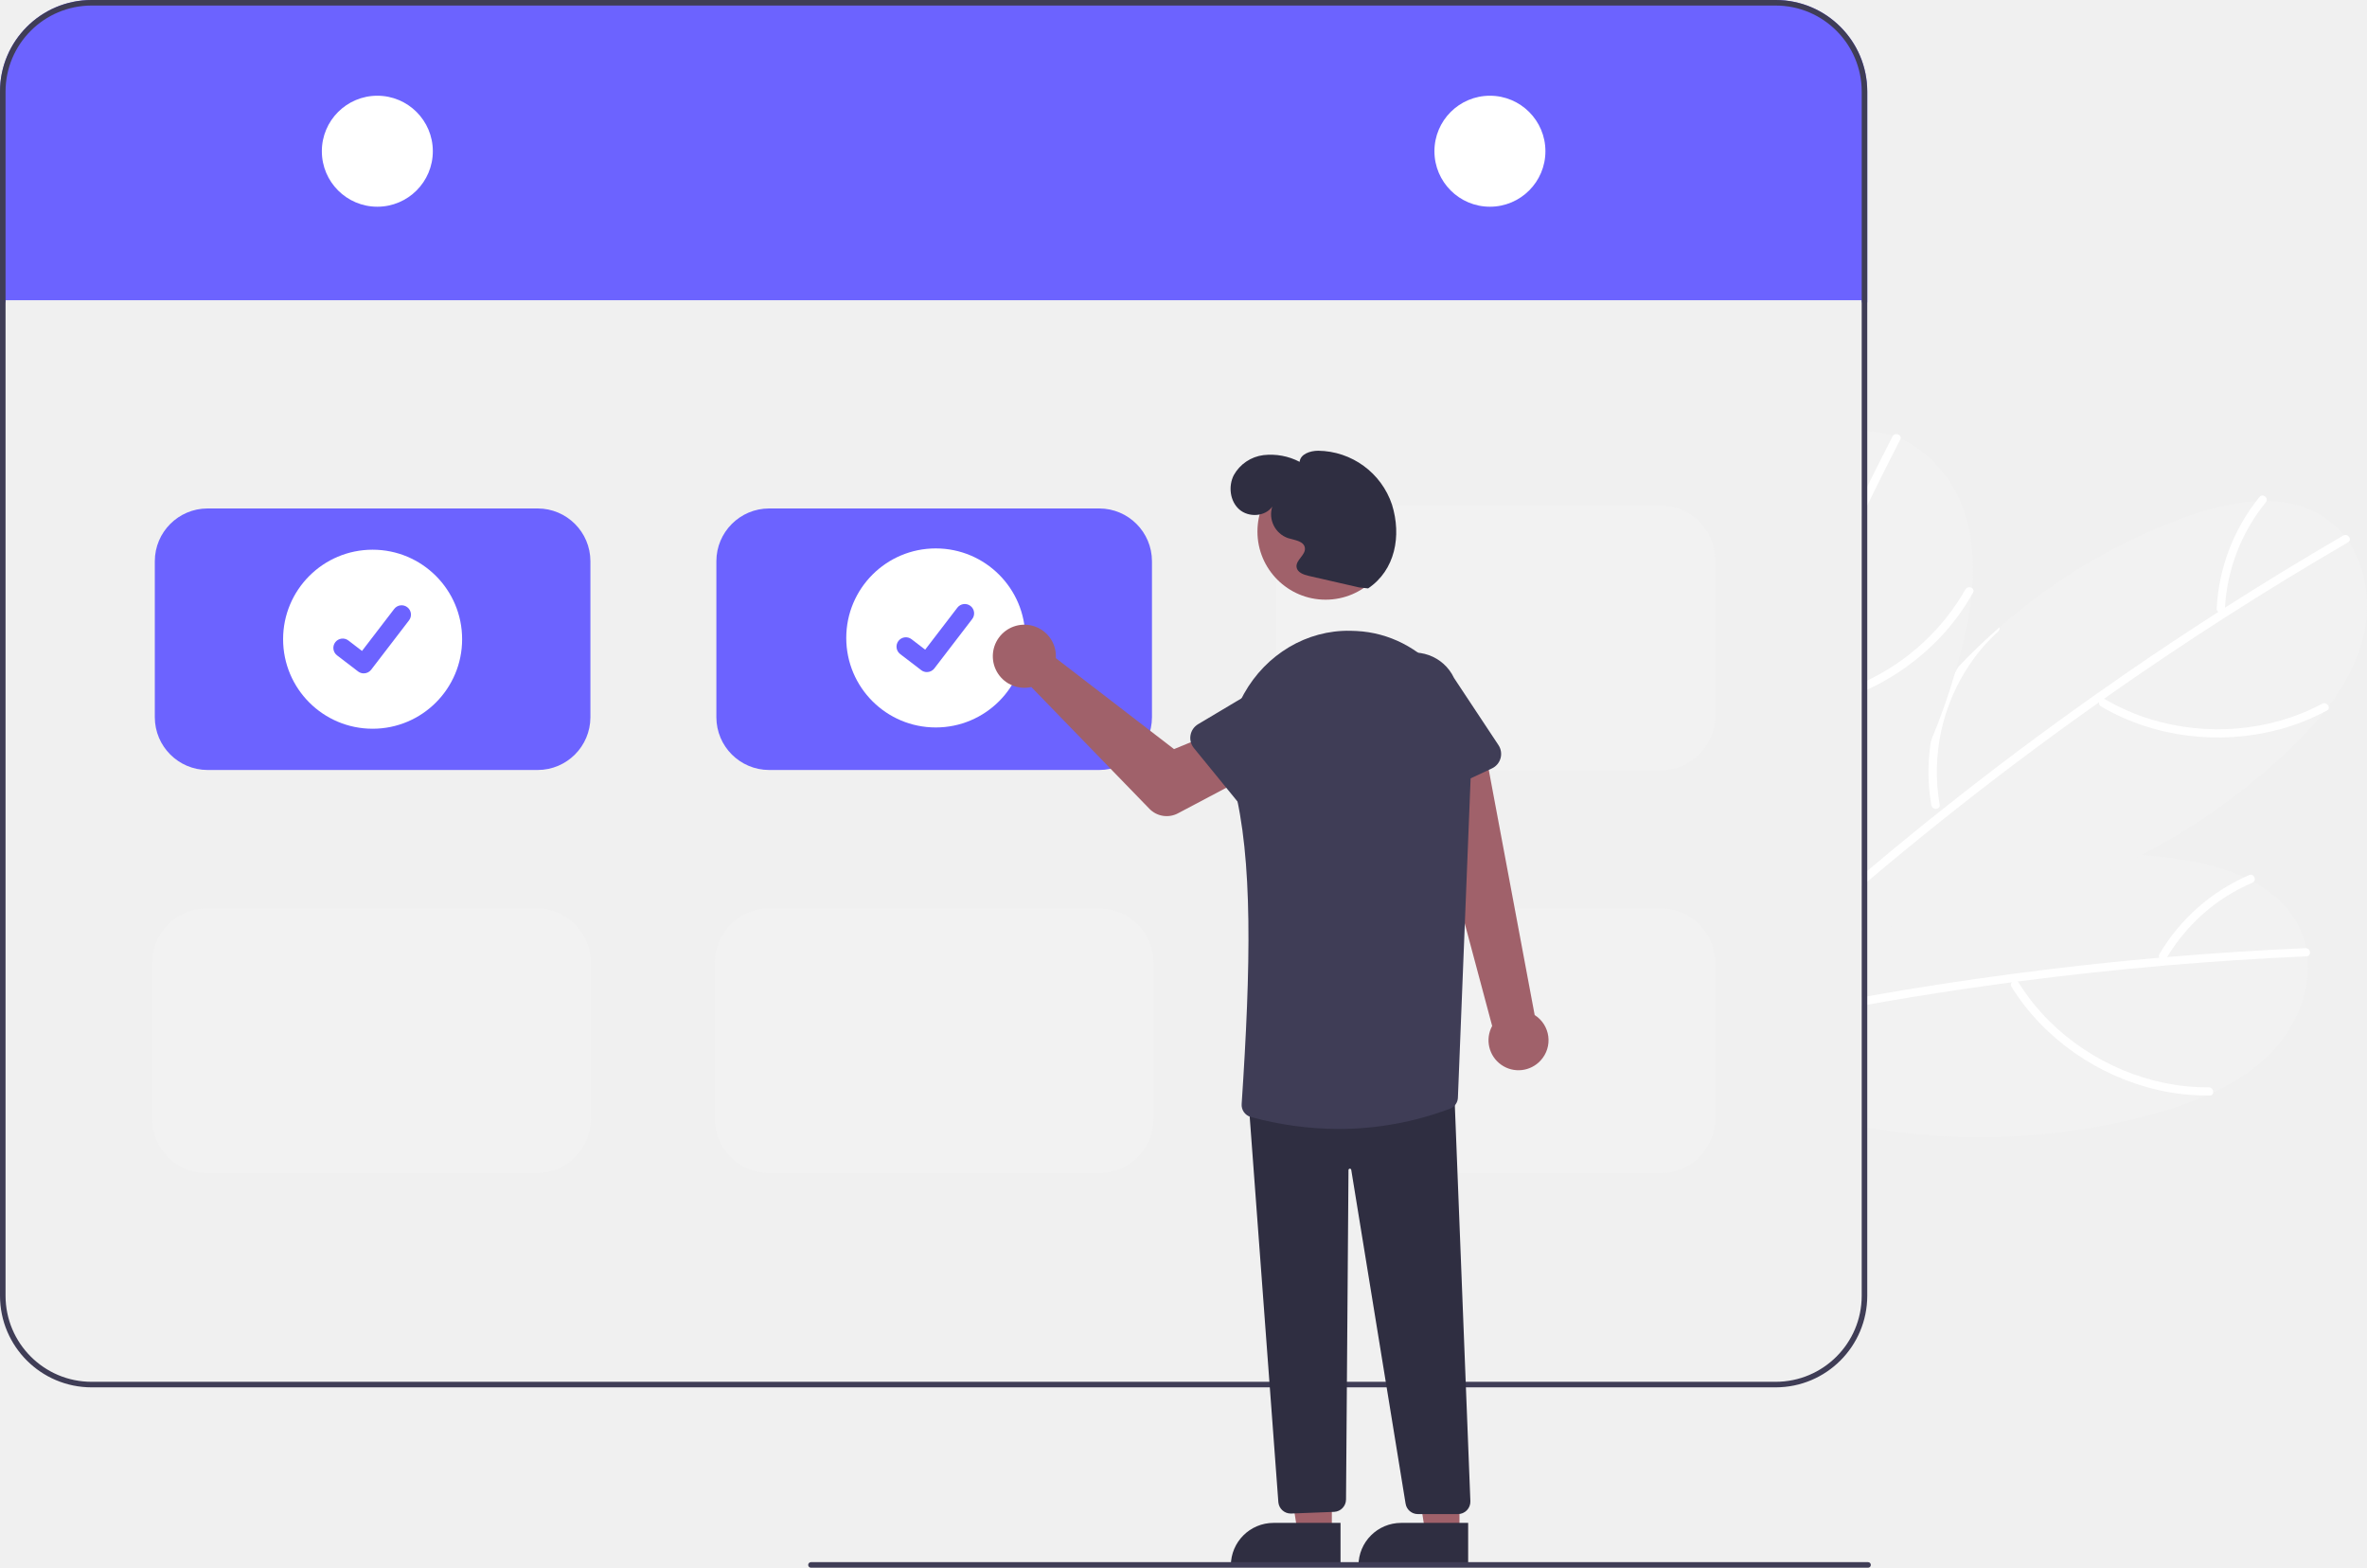
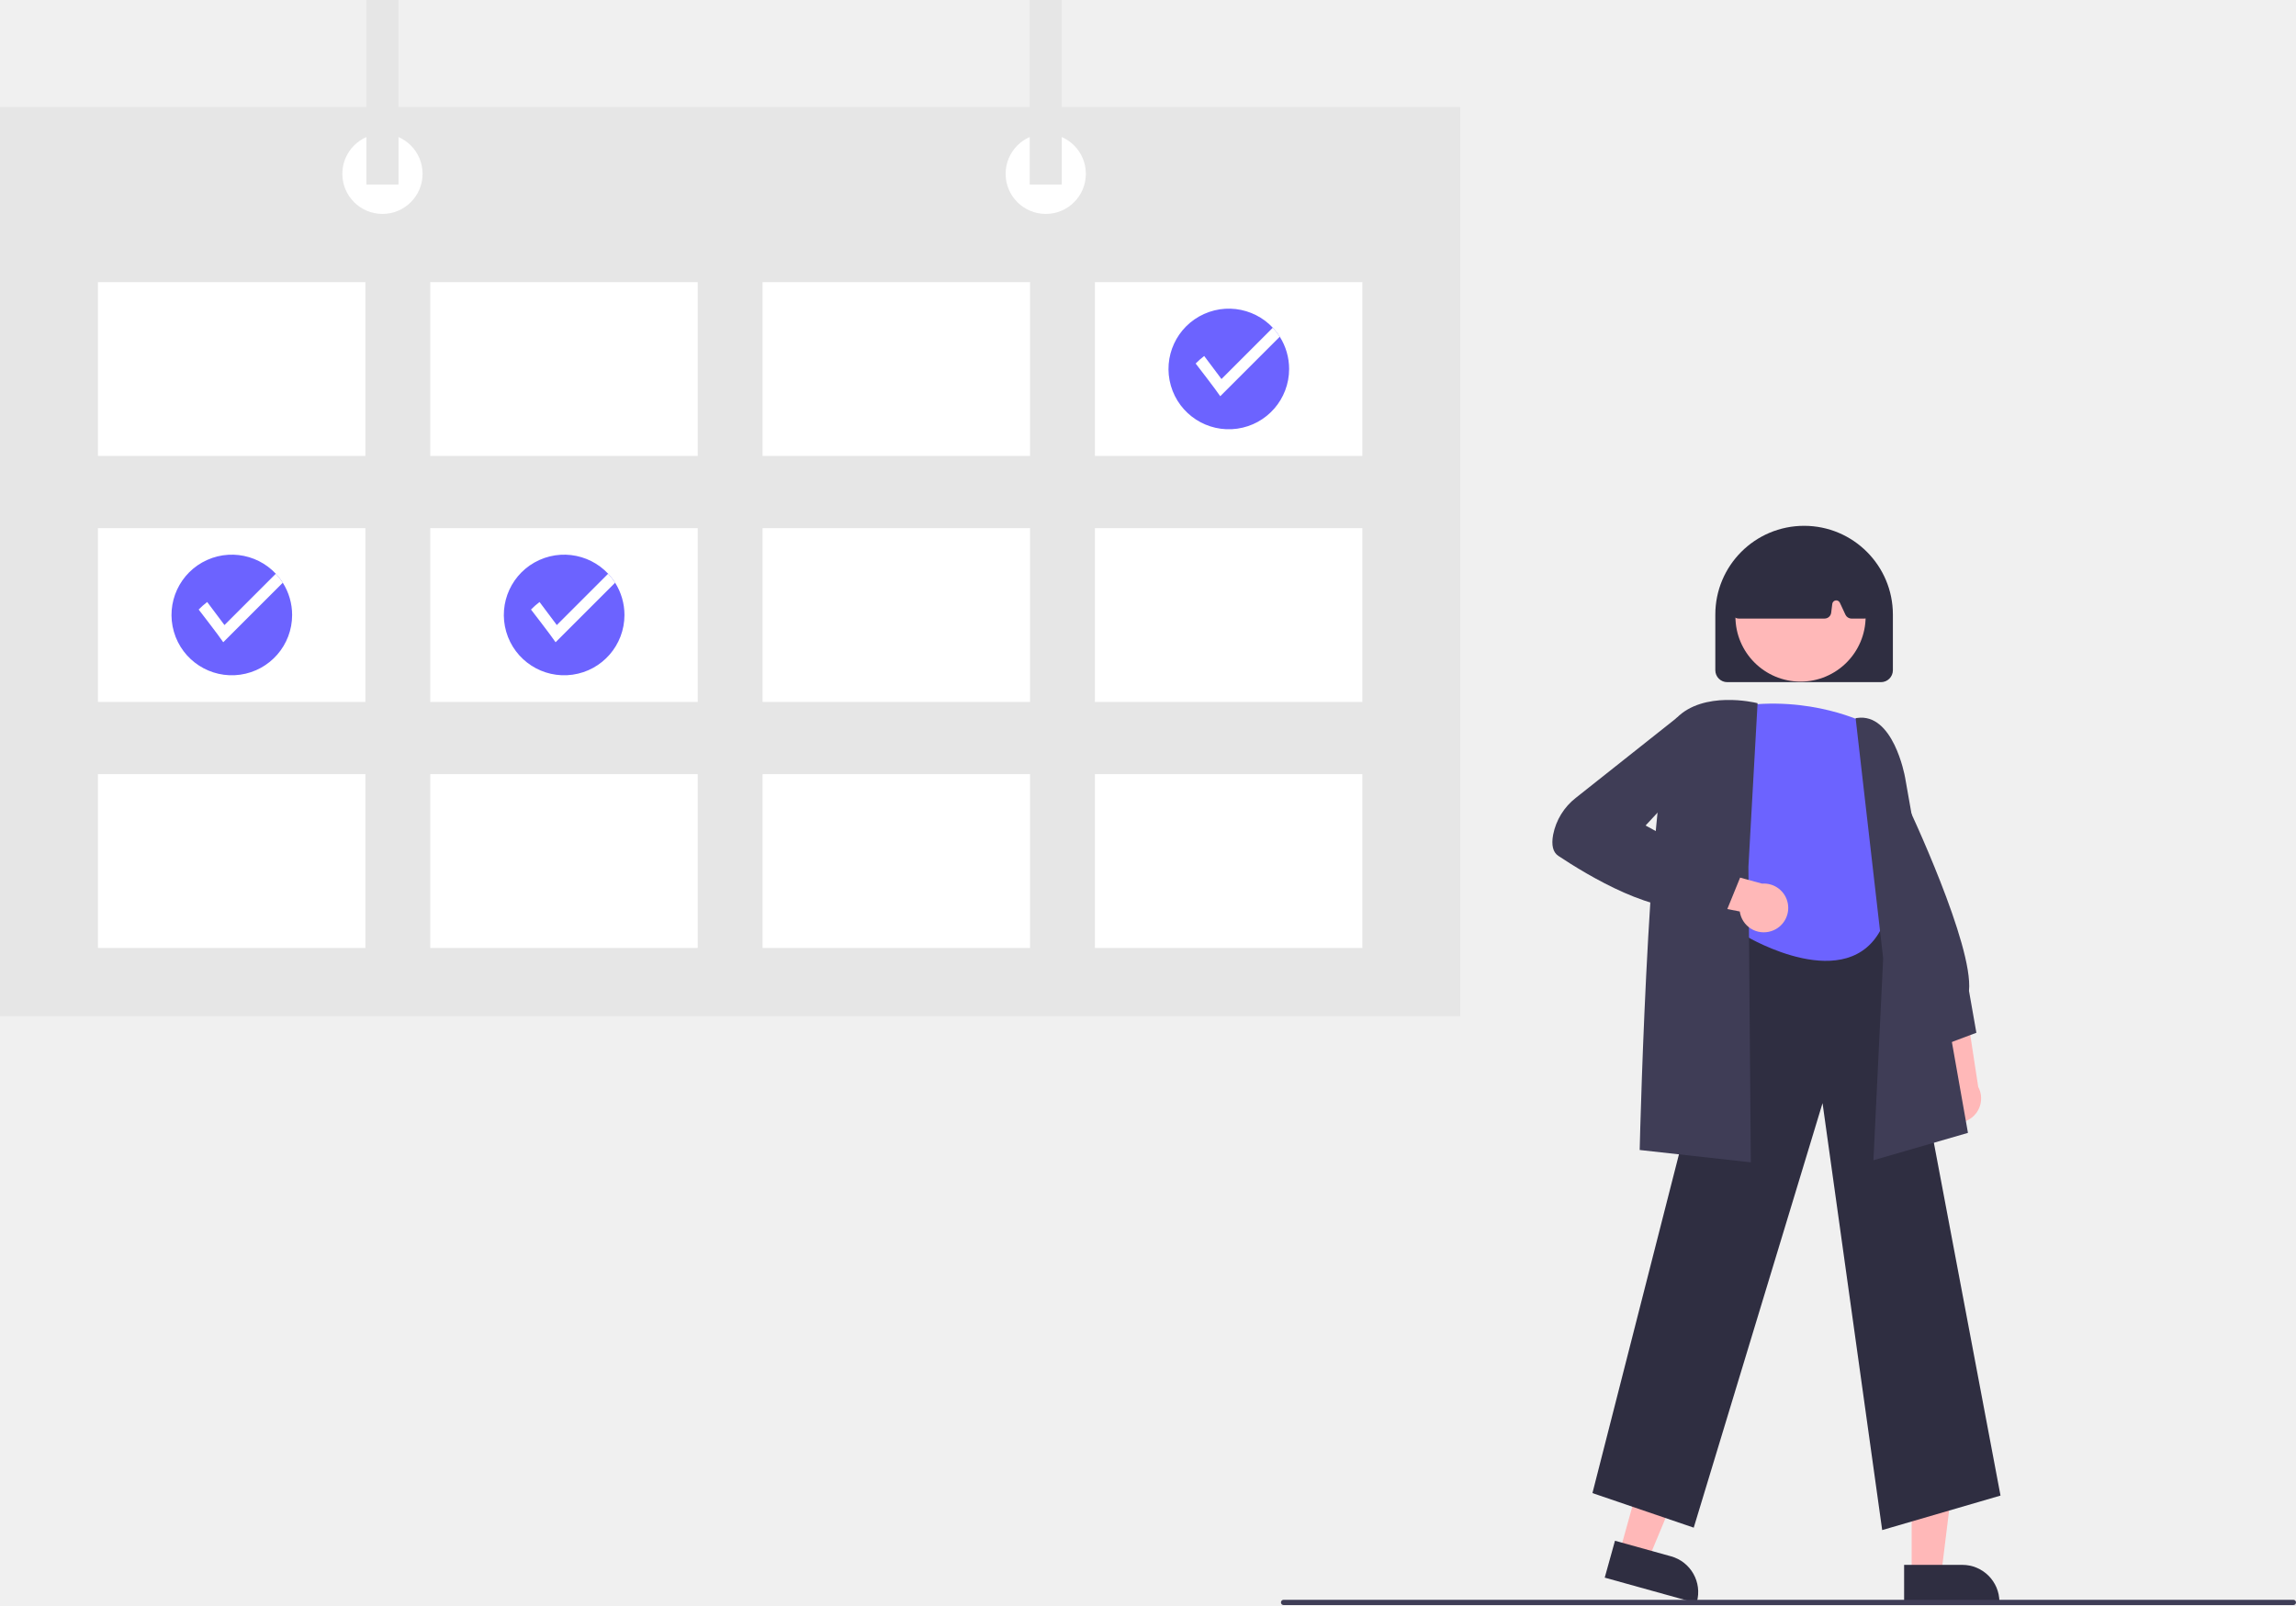
- <svg xmlns="http://www.w3.org/2000/svg" data-name="Layer 1" width="853.117" height="565" viewBox="0 0 853.117 565">
-   <path d="M993.211,545.61c-6.16,6.73-13.8,11.74-22.09,15.63h-.01c-.78.37-1.56.73-2.35,1.07h-.01l-.01.01-.01-.01h-.01a.01.01,0,0,1-.01.01H968.701l-.01-.01c-.01.01-.01.01-.02,0l-.01.01-.01-.01h-.01c-.01.01-.01.01-.02,0h-.01a139.774,139.774,0,0,1-17.06,6.1,236.651,236.651,0,0,1-105.11,5.49c-.67-.12-1.33-.24-2-.36V492.43c.66-.28,1.33-.56,2-.83q6.555-2.715,13.27-4.99,9.66-3.3,19.59-5.66a212.167,212.167,0,0,1,66.04-5.34q6.045.45,12.06,1.3c8.39,1.17,17.19,3.21,24.93,6.75h.01c1.13.53,2.24,1.08,3.34,1.67,6.88,3.73,12.68,8.86,16.22,15.89a30.573,30.573,0,0,1,2.72,7.99v.02c.2.96.34,1.93.45,2.89C1006.331,523.96,1001.421,536.63,993.211,545.61Z" transform="translate(-173.4413 -167.5)" fill="#f2f2f2" />
-   <path d="M1005.071,512.12a1.358,1.358,0,0,1-.3.04q-25.695,1.125-51.32,3.34h-.03c-.07.01-.13.01-.2.02Q926.911,517.8,900.711,521.23c-.74.1-1.47.2-2.2.29q-18.119,2.415-36.17,5.36-7.965,1.305-15.9,2.72c-.67.12-1.33.23-2,.36v-3.03c.67-.13,1.34-.24,2-.36q26.43-4.68,53.04-8.17,6.69-.9,13.4-1.7,19.38-2.34,38.82-4.04c.95-.08,1.89-.16,2.84-.24q24.885-2.115,49.84-3.21a.939.939,0,0,1,.24.02C1006.222,509.37,1006.561,511.77,1005.071,512.12Z" transform="translate(-173.4413 -167.5)" fill="#fff" />
-   <path d="M969.497,559.363c-21.34.157-42.364-8.892-57.458-23.869a77.826,77.826,0,0,1-11.184-14.07c-1.017-1.632-3.398.168-2.389,1.785,11.723,18.8,31.25,32.193,52.778,37.117a80.811,80.811,0,0,0,18.636,1.994c1.914-.014,1.517-2.972-.384-2.958Z" transform="translate(-173.4413 -167.5)" fill="#fff" />
-   <path d="M879.301,480.95a1.692,1.692,0,0,1-1.25,1.13,65.22,65.22,0,0,0-14.08,5.5,68.406,68.406,0,0,0-17.53,13.25c-.27.27-.53.54-.78.82-.42.44-.82.89-1.22,1.35v-4.36c.64-.68,1.31-1.35,2-1.99a71.912,71.912,0,0,1,13.27-10.04Q869.371,483.31,879.301,480.95Z" transform="translate(-173.4413 -167.5)" fill="#fff" />
-   <path d="M984.1,482.872a69.402,69.402,0,0,0-32.422,28.586,1.5,1.5,0,0,0,.793,1.954,1.528,1.528,0,0,0,1.954-.793A66.049,66.049,0,0,1,985.221,485.635c1.765-.754.648-3.519-1.121-2.763Z" transform="translate(-173.4413 -167.5)" fill="#fff" />
-   <path d="M1025.021,397.94c-2.32,8.82-6.77,16.81-12.3,24.1l-.01.01c-.51.68-1.04,1.37-1.59,2.03v.01a139.271,139.271,0,0,1-12.41,13.39,233.429,233.429,0,0,1-53.37,38.13c-30.67,16.02-64.95,25.49-98.9,26.03-.26.01-.52.01-.78.01-.41.01-.82.01-1.22.01V456.21c.65-1.24,1.32-2.48,2-3.71a219.524,219.524,0,0,1,32.03-43.82c.3-.33.61-.66.92-.98q7.02-7.41,14.72-14.11a210.819,210.819,0,0,1,67.29-39.85c7.97-2.86,16.71-5.15,25.21-5.6,1.25-.07,2.49-.1,3.74-.09,7.83.11,15.34,1.96,21.75,6.54a30.999,30.999,0,0,1,6.12,5.81c.62.77,1.19,1.56,1.74,2.37v.01C1026.581,372.68,1028.121,386.17,1025.021,397.94Z" transform="translate(-173.4413 -167.5)" fill="#f2f2f2" />
-   <path d="M1019.961,362.77v.01a1.461,1.461,0,0,1-.24.17q-22.2,12.915-43.84,26.77c-.02.01-.03.02-.05.03a1.739,1.739,0,0,1-.18.11q-22.245,14.25-43.86,29.46c-.6.42-1.21.85-1.82,1.28q-14.925,10.545-29.54,21.54-27.601,20.79-53.99,43.12c-.67.56-1.33,1.13-2,1.7v-3.89c.66-.57,1.33-1.14,2-1.7q10.11-8.535,20.4-16.83c2.05-1.65,4.11-3.3,6.17-4.93q27.45-21.855,56.13-42.08h.01q5.64-3.975,11.3-7.88,16.08-11.07,32.521-21.61c.79-.51,1.59-1.02,2.39-1.53q21.045-13.44,42.64-26a1.489,1.489,0,0,1,.22-.11C1019.722,359.8,1021.131,361.78,1019.961,362.77Z" transform="translate(-173.4413 -167.5)" fill="#fff" />
-   <path d="M1010.409,421.133c-18.825,10.052-41.646,11.805-61.97,5.553a77.827,77.827,0,0,1-16.44-7.265c-1.659-.972-2.931,1.727-1.286,2.691,19.114,11.203,42.628,13.993,63.98,8.353a80.812,80.812,0,0,0,17.43-6.891c1.688-.901-.037-3.336-1.713-2.441Z" transform="translate(-173.4413 -167.5)" fill="#fff" />
-   <path d="M869.562,457.722a68.553,68.553,0,0,1-.952-15.869,72.319,72.319,0,0,1,10.781-34.151q7.028-7.407,14.723-14.112a1.705,1.705,0,0,1-.586,1.585,65.451,65.451,0,0,0-9.912,11.408,69.122,69.122,0,0,0-11.082,50.892,1.212,1.212,0,0,1-.314,1.143A1.625,1.625,0,0,1,869.562,457.722Z" transform="translate(-173.4413 -167.5)" fill="#fff" />
-   <path d="M987.809,346.612a69.402,69.402,0,0,0-15.433,40.375,1.5,1.5,0,0,0,1.61,1.362,1.528,1.528,0,0,0,1.362-1.61,66.048,66.048,0,0,1,14.737-38.201c1.213-1.488-1.061-3.417-2.276-1.926Z" transform="translate(-173.4413 -167.5)" fill="#fff" />
-   <path d="M884.251,379.47v.01c-.07.86-.15,1.71-.24,2.56v.02a141.299,141.299,0,0,1-3.25,17.96c-.7,2.9-1.46,5.78-2.29,8.66-.1.37-.21.74-.32,1.1v.01a229.523,229.523,0,0,1-8.74,24.65,238.918,238.918,0,0,1-22.97,42.22c-.65.97-1.32,1.94-2,2.9V322.96c.67-.04,1.33-.04,2-.02q.48,0,.96.03a30.322,30.322,0,0,1,8.28,1.61c.94.31,1.85.66,2.75,1.05,10.91,4.78,19.48,15.32,23.2,26.91C884.421,361.22,884.981,370.35,884.251,379.47Z" transform="translate(-173.4413 -167.5)" fill="#f2f2f2" />
-   <path d="M858.432,325.63a1.076,1.076,0,0,1-.11.28q-6.075,11.805-11.88,23.73c-.67,1.37-1.34,2.75-2,4.12v-6.8q.99-2.04,2-4.08,4.485-9.09,9.12-18.1a1.304,1.304,0,0,1,.12-.2C856.601,323.26,858.881,324.16,858.432,325.63Z" transform="translate(-173.4413 -167.5)" fill="#fff" />
-   <path d="M884.571,381.08c-.18.32-.36.64-.56.96a79.816,79.816,0,0,1-10.42,14.24,85.916,85.916,0,0,1-27.15,19.77c-.66.32-1.33.62-2,.9V413.7c.67-.3,1.34-.61,2-.93a80.866,80.866,0,0,0,35.37-32.82,1.645,1.645,0,0,1,2.44-.47A1.153,1.153,0,0,1,884.571,381.08Z" transform="translate(-173.4413 -167.5)" fill="#fff" />
-   <path d="M846.441,200.5v76h-2v-.81h-669v.81h-2v-76a33.032,33.032,0,0,1,33-33h607A33.032,33.032,0,0,1,846.441,200.5Z" transform="translate(-173.4413 -167.5)" fill="#6c63ff" />
-   <path d="M813.441,167.5h-607a33.032,33.032,0,0,0-33,33v434a33.032,33.032,0,0,0,33,33h607a33.032,33.032,0,0,0,33-33v-434A33.032,33.032,0,0,0,813.441,167.5Zm31,467a31.04,31.04,0,0,1-31,31h-607a31.04,31.04,0,0,1-31-31v-434a31.04,31.04,0,0,1,31-31h607a31.04,31.04,0,0,1,31,31Z" transform="translate(-173.4413 -167.5)" fill="#3f3d56" />
-   <circle cx="136" cy="54.5" r="20" fill="#fff" />
-   <circle cx="537" cy="54.5" r="20" fill="#fff" />
-   <path d="M367.226,445.002H248.25a19.033,19.033,0,0,1-19.011-19.011V369.758a19.033,19.033,0,0,1,19.011-19.011H367.226a19.033,19.033,0,0,1,19.011,19.011v56.233A19.033,19.033,0,0,1,367.226,445.002Z" transform="translate(-173.4413 -167.5)" fill="#6c63ff" />
-   <path d="M569.624,445.002H450.648a19.033,19.033,0,0,1-19.011-19.011V369.758a19.033,19.033,0,0,1,19.011-19.011H569.624a19.033,19.033,0,0,1,19.011,19.011v56.233A19.033,19.033,0,0,1,569.624,445.002Z" transform="translate(-173.4413 -167.5)" fill="#6c63ff" />
-   <path d="M569.624,590.293H450.648a19.61,19.61,0,0,1-19.588-19.588V514.473A19.61,19.61,0,0,1,450.648,494.885H569.624A19.61,19.61,0,0,1,589.212,514.473v56.233A19.61,19.61,0,0,1,569.624,590.293Z" transform="translate(-173.4413 -167.5)" fill="#f2f2f2" />
-   <path d="M366.836,590.293H247.86A19.61,19.61,0,0,1,228.272,570.706V514.473A19.61,19.61,0,0,1,247.86,494.885H366.836a19.61,19.61,0,0,1,19.588,19.588v56.233A19.61,19.61,0,0,1,366.836,590.293Z" transform="translate(-173.4413 -167.5)" fill="#f2f2f2" />
-   <path d="M772.023,590.293H653.047a19.61,19.61,0,0,1-19.588-19.588V514.473A19.61,19.61,0,0,1,653.047,494.885H772.023a19.61,19.61,0,0,1,19.588,19.588v56.233A19.61,19.61,0,0,1,772.023,590.293Z" transform="translate(-173.4413 -167.5)" fill="#f2f2f2" />
-   <path d="M772.023,445.115H653.047a19.61,19.61,0,0,1-19.588-19.588V369.294a19.61,19.61,0,0,1,19.588-19.588H772.023a19.61,19.61,0,0,1,19.588,19.588v56.233A19.61,19.61,0,0,1,772.023,445.115Z" transform="translate(-173.4413 -167.5)" fill="#f2f2f2" />
-   <circle cx="134.297" cy="230.374" r="32.262" fill="#fff" />
-   <path d="M304.54,410.181a3.346,3.346,0,0,1-2.013-.669l-.036-.027-7.582-5.805a3.368,3.368,0,1,1,4.097-5.348l4.911,3.766,11.605-15.135a3.368,3.368,0,0,1,4.723-.623l-.072.098.074-.097a3.372,3.372,0,0,1,.623,4.723l-13.65,17.802A3.37,3.37,0,0,1,304.54,410.181Z" transform="translate(-173.4413 -167.5)" fill="#6c63ff" />
-   <circle cx="337.271" cy="229.911" r="32.262" fill="#fff" />
-   <path d="M507.515,409.718a3.346,3.346,0,0,1-2.013-.669l-.036-.027-7.582-5.805a3.368,3.368,0,1,1,4.097-5.348l4.911,3.766,11.605-15.135a3.368,3.368,0,0,1,4.723-.623l-.072.098.074-.097a3.372,3.372,0,0,1,.623,4.723l-13.65,17.802A3.37,3.37,0,0,1,507.515,409.718Z" transform="translate(-173.4413 -167.5)" fill="#6c63ff" />
-   <path d="M728.754,549.65a10.743,10.743,0,0,0-2.183-16.327l-18.011-96.173-21.905,8.123,24.592,91.981a10.801,10.801,0,0,0,17.506,12.397Z" transform="translate(-173.4413 -167.5)" fill="#a0616a" />
-   <path d="M553.969,402.9a11.406,11.406,0,0,1,.022,1.796l42.59,32.78,12.078-4.96,9.867,17.249-20.528,10.858a8.67,8.67,0,0,1-10.277-1.627l-42.571-43.889a11.376,11.376,0,1,1,8.819-12.206Z" transform="translate(-173.4413 -167.5)" fill="#a0616a" />
-   <polygon points="480.028 552.849 467.769 552.849 461.936 515.561 480.031 515.562 480.028 552.849" fill="#a0616a" />
-   <path d="M656.596,732.233l-39.531-.001v-.5a15.386,15.386,0,0,1,15.386-15.386h.001l24.144.001Z" transform="translate(-173.4413 -167.5)" fill="#2f2e41" />
-   <polygon points="526.028 552.849 513.769 552.849 507.936 515.561 526.031 515.562 526.028 552.849" fill="#a0616a" />
-   <path d="M702.596,732.233l-39.531-.001v-.5a15.386,15.386,0,0,1,15.386-15.386h.001l24.144.001Z" transform="translate(-173.4413 -167.5)" fill="#2f2e41" />
-   <path d="M638.664,712.979a4.49,4.49,0,0,1-4.475-4.072L623.506,565.218l.505-.041,73.521-6.043.02.522L703.396,708.507a4.5,4.5,0,0,1-4.497,4.668H684.483a4.475,4.475,0,0,1-4.448-3.815L660.46,589.114a.5.5,0,0,0-.994.072L658.578,707.91a4.505,4.505,0,0,1-4.263,4.462l-15.409.601C638.825,712.977,638.744,712.979,638.664,712.979Z" transform="translate(-173.4413 -167.5)" fill="#2f2e41" />
-   <circle cx="477.772" cy="191.564" r="24.561" fill="#a0616a" />
-   <path d="M655.968,574.382a121.037,121.037,0,0,1-31.768-4.342,4.51,4.51,0,0,1-3.236-4.687c3.306-49.693,4.084-88.257-2.869-114.939-2.963-11.372-1.618-23.349,3.691-32.86,7.99-14.313,22.675-23.024,38.34-22.724h0q1.123.021,2.268.08c23.773,1.224,42.297,22.73,41.294,47.942l-4.782,120.168a4.44,4.44,0,0,1-2.815,4.044A114.245,114.245,0,0,1,655.968,574.382Z" transform="translate(-173.4413 -167.5)" fill="#3f3d56" />
-   <path d="M622.136,459.641l-18.398-22.544a5.761,5.761,0,0,1,1.514-8.592l24.921-14.85a16.001,16.001,0,0,1,20.16,24.853l-19.477,21.373a5.761,5.761,0,0,1-8.721-.239Z" transform="translate(-173.4413 -167.5)" fill="#3f3d56" />
-   <path d="M680.011,456.812a5.755,5.755,0,0,1-3.164-3.606l-8.282-27.705A16.001,16.001,0,0,1,697.509,411.849L713.525,436.037a5.761,5.761,0,0,1-2.361,8.399l-26.354,12.336A5.755,5.755,0,0,1,680.011,456.812Z" transform="translate(-173.4413 -167.5)" fill="#3f3d56" />
-   <path d="M663.35,379.217l-18.206-4.167c-1.878-.43-4.134-1.25-4.395-3.159-.35-2.565,3.341-4.352,3.001-6.919-.33-2.486-3.693-2.806-6.09-3.54a9.111,9.111,0,0,1-5.672-11.34c-2.594,3.656-8.522,3.969-11.887,1.007s-4.01-8.336-1.99-12.338a14.287,14.287,0,0,1,10.724-7.24,22.617,22.617,0,0,1,13.023,2.428c.267-2.833,3.804-3.982,6.65-4.007a28.431,28.431,0,0,1,26.643,19.446c3.492,11.252,1.156,23.586-8.614,30.17Z" transform="translate(-173.4413 -167.5)" fill="#2f2e41" />
-   <path d="M846.729,732.5h-381a1,1,0,1,1,0-2h381a1,1,0,1,1,0,2Z" transform="translate(-173.4413 -167.5)" fill="#3f3d56" />
+ <svg xmlns="http://www.w3.org/2000/svg" data-name="Layer 1" width="866.331" height="605.74" viewBox="0 0 866.331 605.74">
+   <path d="M898.303,567.789a9.146,9.146,0,0,1,1.931-13.891l-7.252-31.682,15.819,5.918,4.461,29.178a9.195,9.195,0,0,1-14.959,10.476Z" transform="translate(-166.8347 -147.13)" fill="#ffb8b8" />
+   <path d="M897.209,542.644l-13.906-26.885,1.881-67.697.894,1.883c1.041,2.193,25.44,53.846,23.7,71.138l2.789,15.802Z" transform="translate(-166.8347 -147.13)" fill="#3f3d56" />
+   <polygon points="721.307 594.201 732.458 594.201 737.762 551.192 721.305 551.193 721.307 594.201" fill="#ffb8b8" />
+   <path d="M885.298,737.691l21.959-.001h.002a13.994,13.994,0,0,1,13.994,13.994v.455l-35.954.002Z" transform="translate(-166.8347 -147.13)" fill="#2f2e41" />
+   <polygon points="611.134 585.727 621.877 588.714 638.511 548.699 622.655 544.29 611.134 585.727" fill="#ffb8b8" />
+   <path d="M776.204,728.588,797.36,734.47l.001 0a13.994,13.994,0,0,1,9.733,17.231l-.122.438-34.64-9.631Z" transform="translate(-166.8347 -147.13)" fill="#2f2e41" />
+   <path d="M877.024,724.564l-22.504-161.126L805.916,723.653l-38.217-13.05,54.775-214.533.36-.025,57.381-3.991,41.457,219.488Z" transform="translate(-166.8347 -147.13)" fill="#2f2e41" />
+   <path d="M871.073,420.145s-20.919-10.914-49.114-6.367c0,0-15.007,36.205,0,50.618l4.093,36.241s38.2,22.738,50.933-3.638l-1.819-30.014s9.095-14.395,1.819-24.933A34.821,34.821,0,0,1,871.073,420.145Z" transform="translate(-166.8347 -147.13)" fill="#6c63ff" />
+   <path d="M873.723,584.987l3.672-76.188-10.391-90.634.477-.072c13.631-2.055,18.003,21.428,18.182,22.428l23.726,134.142Z" transform="translate(-166.8347 -147.13)" fill="#3f3d56" />
+   <path d="M827.466,585.781l-41.943-4.66.011-.458c.149-6.209,3.759-152.204,13.875-162.544,10.176-10.401,29.377-5.901,30.19-5.703l.405.098-3.451,61.776Z" transform="translate(-166.8347 -147.13)" fill="#3f3d56" />
+   <path d="M835.191,498.523a9.146,9.146,0,0,1-11.907-7.409l-31.895-6.249,11.835-12.049,28.473,7.781a9.195,9.195,0,0,1,3.493,17.925Z" transform="translate(-166.8347 -147.13)" fill="#ffb8b8" />
+   <path d="M818.171,491.209,807.779,488.975c-15.342,4.614-42.122-11.63-52.946-18.845-2.037-1.357-2.697-4.047-1.964-7.994a23.31,23.31,0,0,1,8.567-13.915l38.12-30.225,9.622-1.609,2.858,16.195L787.748,458.668l35.752,19.46Z" transform="translate(-166.8347 -147.13)" fill="#3f3d56" />
+   <path d="M814.061,400.068v-21a33.5,33.5,0,1,1,67,0v21a4.505,4.505,0,0,1-4.5,4.5h-58A4.505,4.505,0,0,1,814.061,400.068Z" transform="translate(-166.8347 -147.13)" fill="#2f2e41" />
+   <circle cx="679.38" cy="232.671" r="24.561" fill="#ffb8b8" />
+   <path d="M820.979,379.706a2.5,2.5,0,0,1-.585-1.993l2.909-20.26a2.504,2.504,0,0,1,1.415-1.919c14.85-6.95,29.91-6.959,44.76-.026a2.519,2.519,0,0,1,1.429,2.036L872.849,377.83a2.5,2.5,0,0,1-2.489,2.738h-4.926a2.51,2.51,0,0,1-2.265-1.442l-2.126-4.555a1.5,1.5,0,0,0-2.848.448l-.42,3.358a2.504,2.504,0,0,1-2.481,2.19H822.869A2.5,2.5,0,0,1,820.979,379.706Z" transform="translate(-166.8347 -147.13)" fill="#2f2e41" />
+   <rect y="40.366" width="551" height="343.114" fill="#e6e6e6" />
+   <rect x="36.949" y="106.466" width="100.916" height="65.595" fill="#fff" />
+   <rect x="162.344" y="106.466" width="100.916" height="65.595" fill="#fff" />
+   <rect x="287.74" y="106.466" width="100.916" height="65.595" fill="#fff" />
+   <rect x="413.135" y="106.466" width="100.916" height="65.595" fill="#fff" />
+   <rect x="36.949" y="199.309" width="100.916" height="65.595" fill="#fff" />
+   <rect x="162.344" y="199.309" width="100.916" height="65.595" fill="#fff" />
+   <rect x="287.74" y="199.309" width="100.916" height="65.595" fill="#fff" />
+   <rect x="413.135" y="199.309" width="100.916" height="65.595" fill="#fff" />
+   <rect x="36.949" y="292.151" width="100.916" height="65.595" fill="#fff" />
+   <rect x="162.344" y="292.151" width="100.916" height="65.595" fill="#fff" />
+   <rect x="287.74" y="292.151" width="100.916" height="65.595" fill="#fff" />
+   <rect x="413.135" y="292.151" width="100.916" height="65.595" fill="#fff" />
+   <circle cx="144.31" cy="65.595" r="15.137" fill="#fff" />
+   <circle cx="394.581" cy="65.595" r="15.137" fill="#fff" />
+   <rect x="138.255" width="12.11" height="69.632" fill="#e6e6e6" />
+   <rect x="388.526" width="12.11" height="69.632" fill="#e6e6e6" />
+   <path d="M653.249,286.394a22.757,22.757,0,1,1-3.527-12.19A22.757,22.757,0,0,1,653.249,286.394Z" transform="translate(-166.8347 -147.13)" fill="#6c63ff" />
+   <path d="M649.722,274.203l-22.464,22.46c-1.412-2.186-9.278-12.344-9.278-12.344A31.827,31.827,0,0,1,621.2,281.477l6.523,8.697,19.369-19.369A22.727,22.727,0,0,1,649.722,274.203Z" transform="translate(-166.8347 -147.13)" fill="#fff" />
+   <path d="M402.458,379.236a22.757,22.757,0,1,1-3.527-12.19A22.757,22.757,0,0,1,402.458,379.236Z" transform="translate(-166.8347 -147.13)" fill="#6c63ff" />
+   <path d="M398.931,367.046l-22.464,22.46c-1.412-2.186-9.278-12.344-9.278-12.344a31.827,31.827,0,0,1,3.22-2.842l6.523,8.697,19.369-19.369A22.726,22.726,0,0,1,398.931,367.046Z" transform="translate(-166.8347 -147.13)" fill="#fff" />
+   <path d="M277.062,379.236a22.757,22.757,0,1,1-3.527-12.19A22.757,22.757,0,0,1,277.062,379.236Z" transform="translate(-166.8347 -147.13)" fill="#6c63ff" />
+   <path d="M273.535,367.046l-22.464,22.46c-1.412-2.186-9.278-12.344-9.278-12.344a31.827,31.827,0,0,1,3.22-2.842l6.523,8.697,19.369-19.369A22.727,22.727,0,0,1,273.535,367.046Z" transform="translate(-166.8347 -147.13)" fill="#fff" />
+   <path d="M1032.165,752.87h-381a1,1,0,0,1,0-2h381a1,1,0,0,1,0,2Z" transform="translate(-166.8347 -147.13)" fill="#3f3d56" />
</svg>
